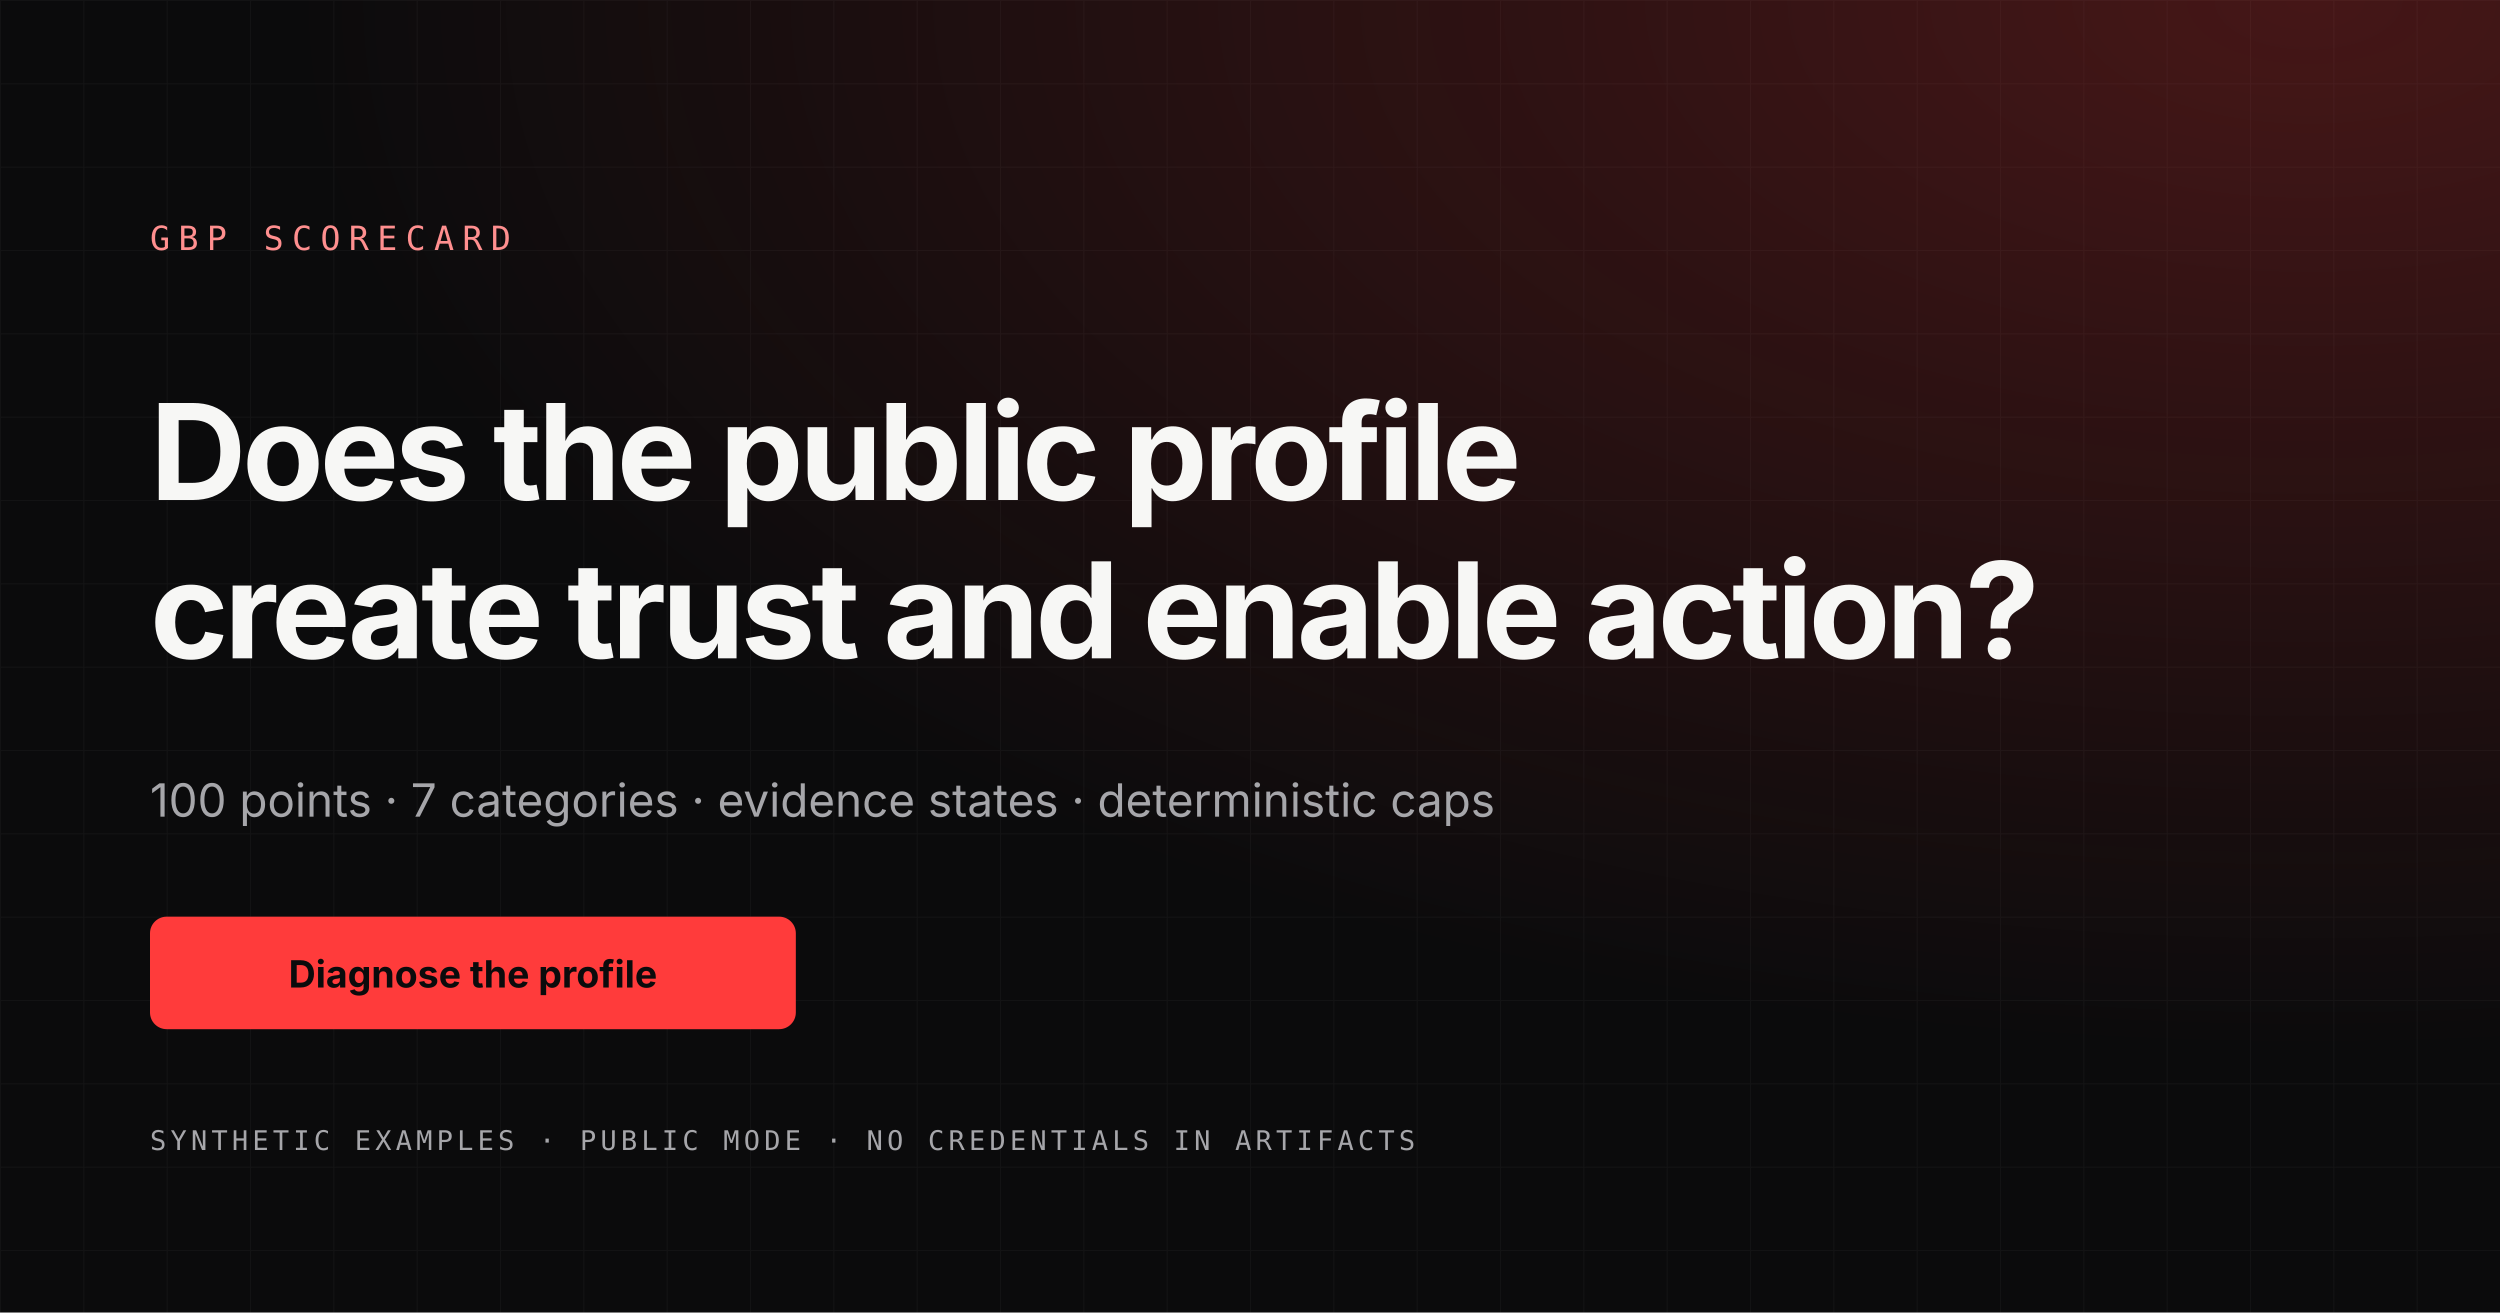
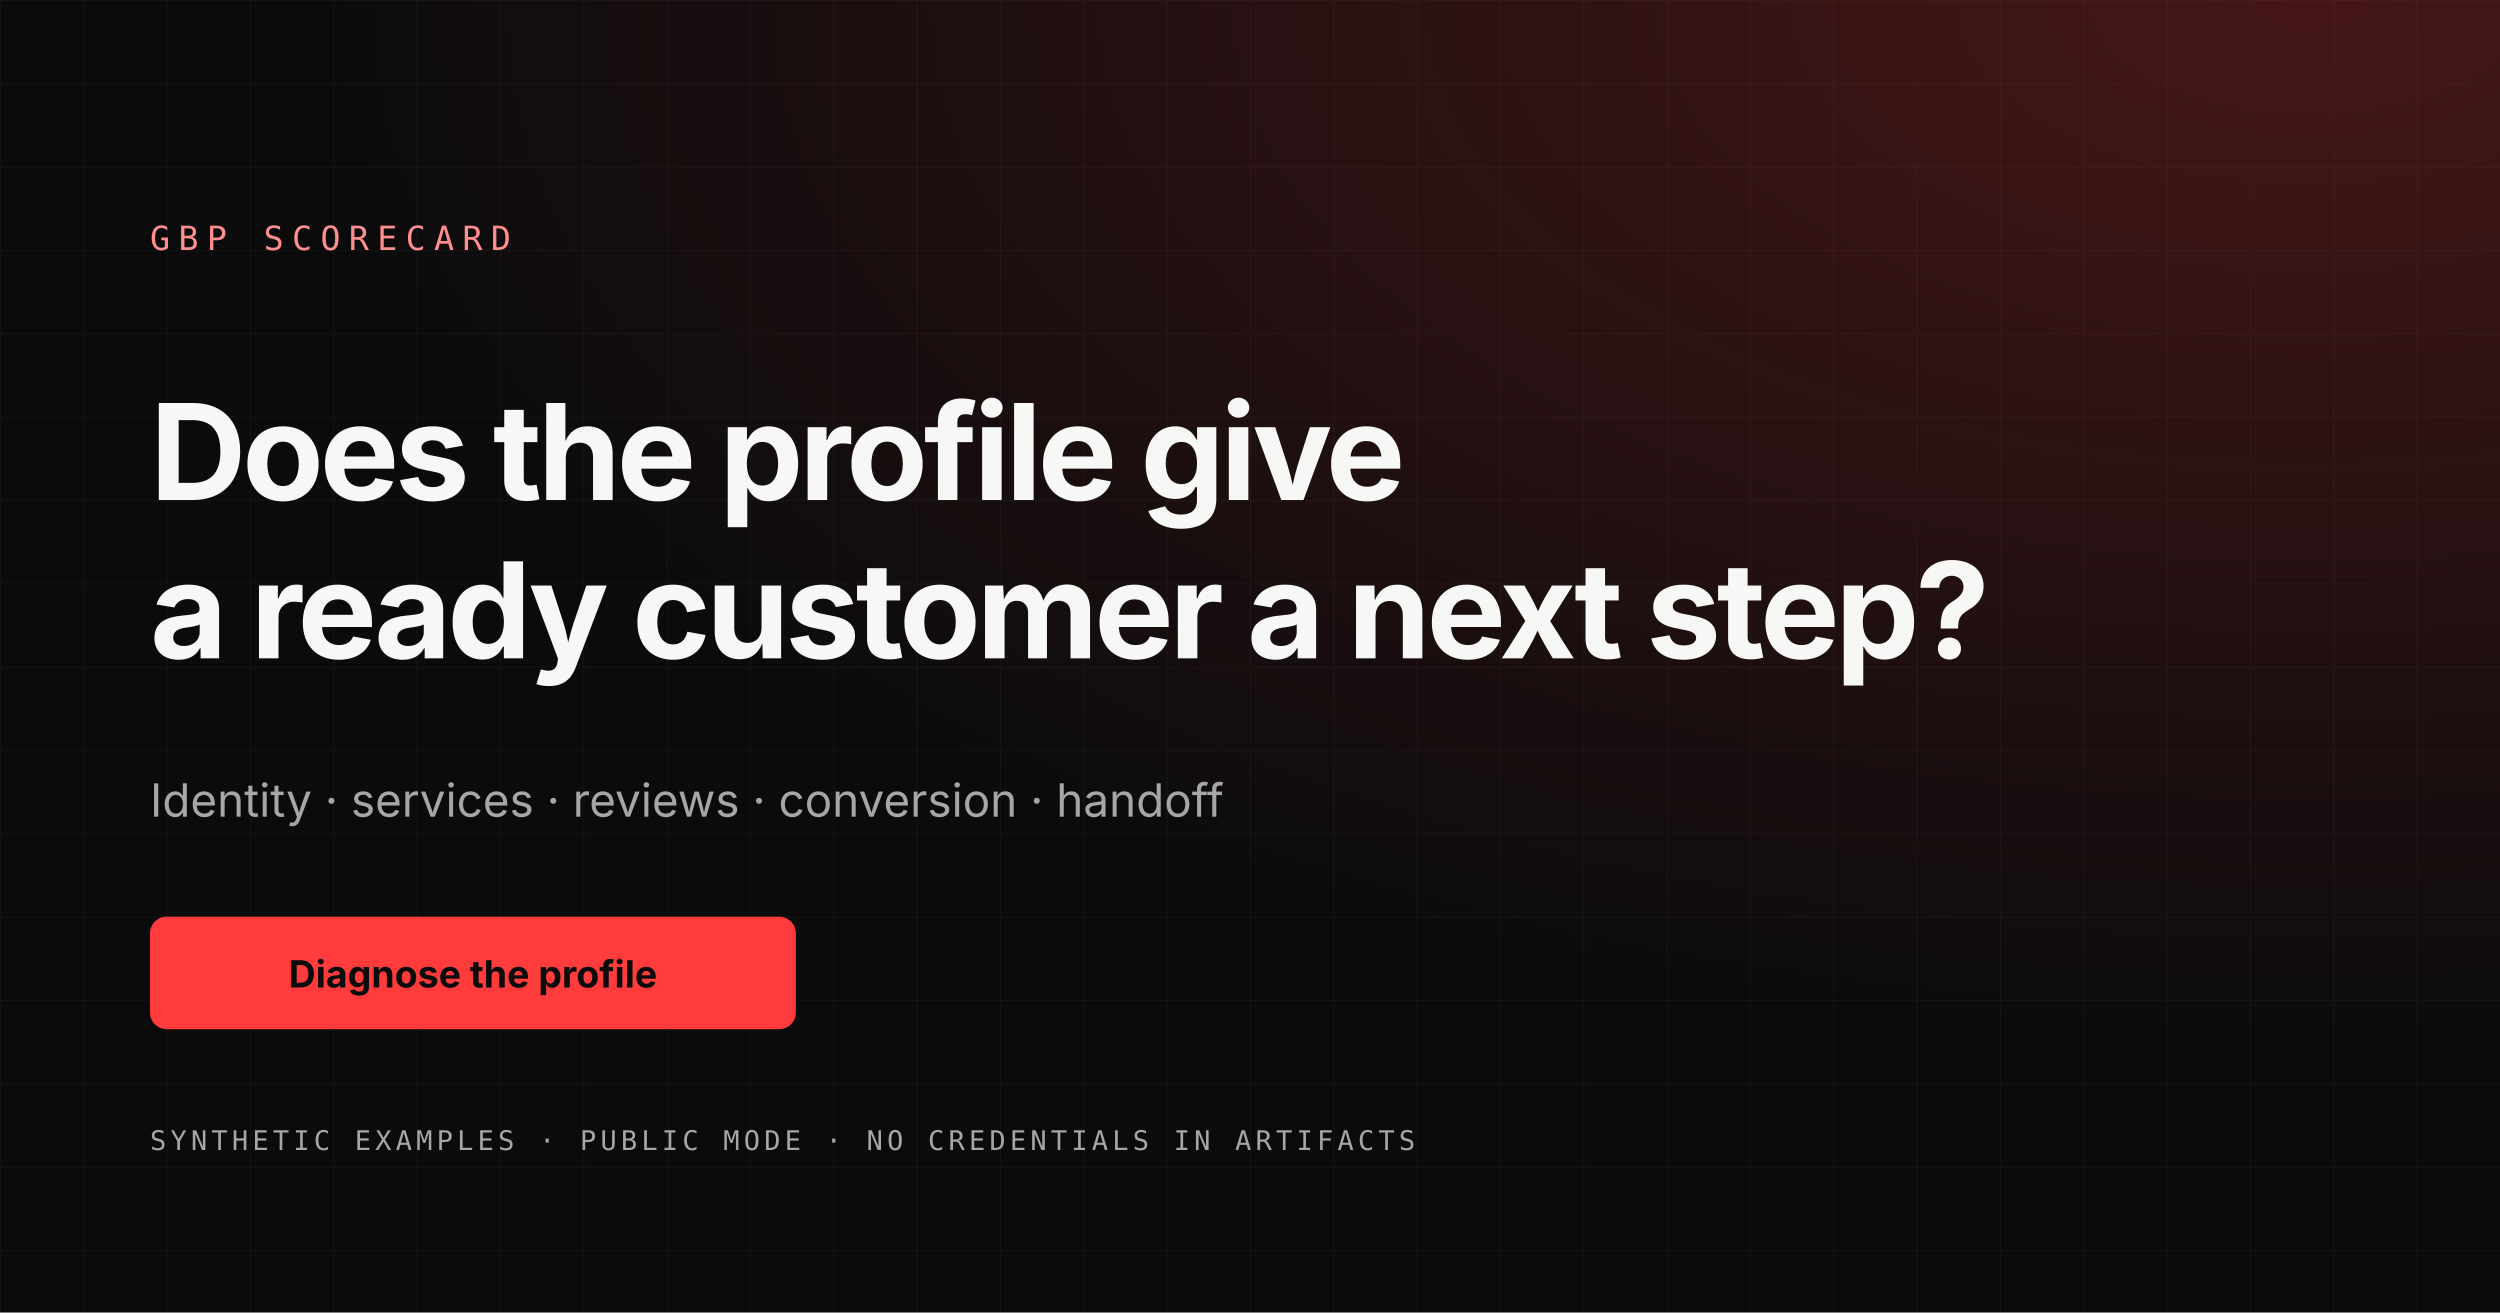
<svg xmlns="http://www.w3.org/2000/svg" width="1200" height="630" viewBox="0 0 1200 630" role="img" aria-labelledby="title">
  <defs>
    <pattern id="grid" width="40" height="40" patternUnits="userSpaceOnUse">
      <path d="M40 0H0V40" fill="none" stroke="#ffffff" stroke-opacity="0.035" stroke-width="1" />
    </pattern>
    <radialGradient id="glow" cx="92%" cy="0%" r="80%">
      <stop offset="0" stop-color="#FF3B3B" stop-opacity="0.24" />
      <stop offset="1" stop-color="#FF3B3B" stop-opacity="0" />
    </radialGradient>
  </defs>
  <rect width="1200" height="630" fill="#0B0B0C" />
  <rect width="1200" height="630" fill="url(#grid)" />
  <rect width="1200" height="630" fill="url(#glow)" />
  <text x="72" y="120" fill="#FF8F8F" font-family="ui-monospace, SFMono-Regular, Menlo, monospace" font-size="16" letter-spacing="4">GBP SCORECARD</text>
-   <text x="72" y="240" fill="#F7F7F5" font-family="ui-sans-serif, -apple-system, BlinkMacSystemFont, Segoe UI, sans-serif" font-size="64" font-weight="700" letter-spacing="-2">Does the public profile</text>
-   <text x="72" y="316" fill="#F7F7F5" font-family="ui-sans-serif, -apple-system, BlinkMacSystemFont, Segoe UI, sans-serif" font-size="64" font-weight="700" letter-spacing="-2">create trust and enable action?</text>
-   <text x="72" y="392" fill="#A6A6AA" font-family="ui-sans-serif, -apple-system, BlinkMacSystemFont, Segoe UI, sans-serif" font-size="22">100 points · 7 categories · evidence states · deterministic caps</text>
+   <text x="72" y="240" fill="#F7F7F5" font-family="ui-sans-serif, -apple-system, BlinkMacSystemFont, Segoe UI, sans-serif" font-size="64" font-weight="700" letter-spacing="-2">Does the profile give</text>
+   <text x="72" y="316" fill="#F7F7F5" font-family="ui-sans-serif, -apple-system, BlinkMacSystemFont, Segoe UI, sans-serif" font-size="64" font-weight="700" letter-spacing="-2">a ready customer a next step?</text>
+   <text x="72" y="392" fill="#A6A6AA" font-family="ui-sans-serif, -apple-system, BlinkMacSystemFont, Segoe UI, sans-serif" font-size="22" font-weight="400">Identity · services · reviews · conversion · handoff</text>
  <rect x="72" y="440" width="310" height="54" rx="8" fill="#FF3B3B" />
  <text x="227" y="474" text-anchor="middle" fill="#0B0B0C" font-family="ui-sans-serif, -apple-system, BlinkMacSystemFont, Segoe UI, sans-serif" font-size="18" font-weight="700">Diagnose the profile</text>
  <text x="72" y="552" fill="#A6A6AA" font-family="ui-monospace, SFMono-Regular, Menlo, monospace" font-size="13" letter-spacing="2">SYNTHETIC EXAMPLES · PUBLIC MODE · NO CREDENTIALS IN ARTIFACTS</text>
</svg>
